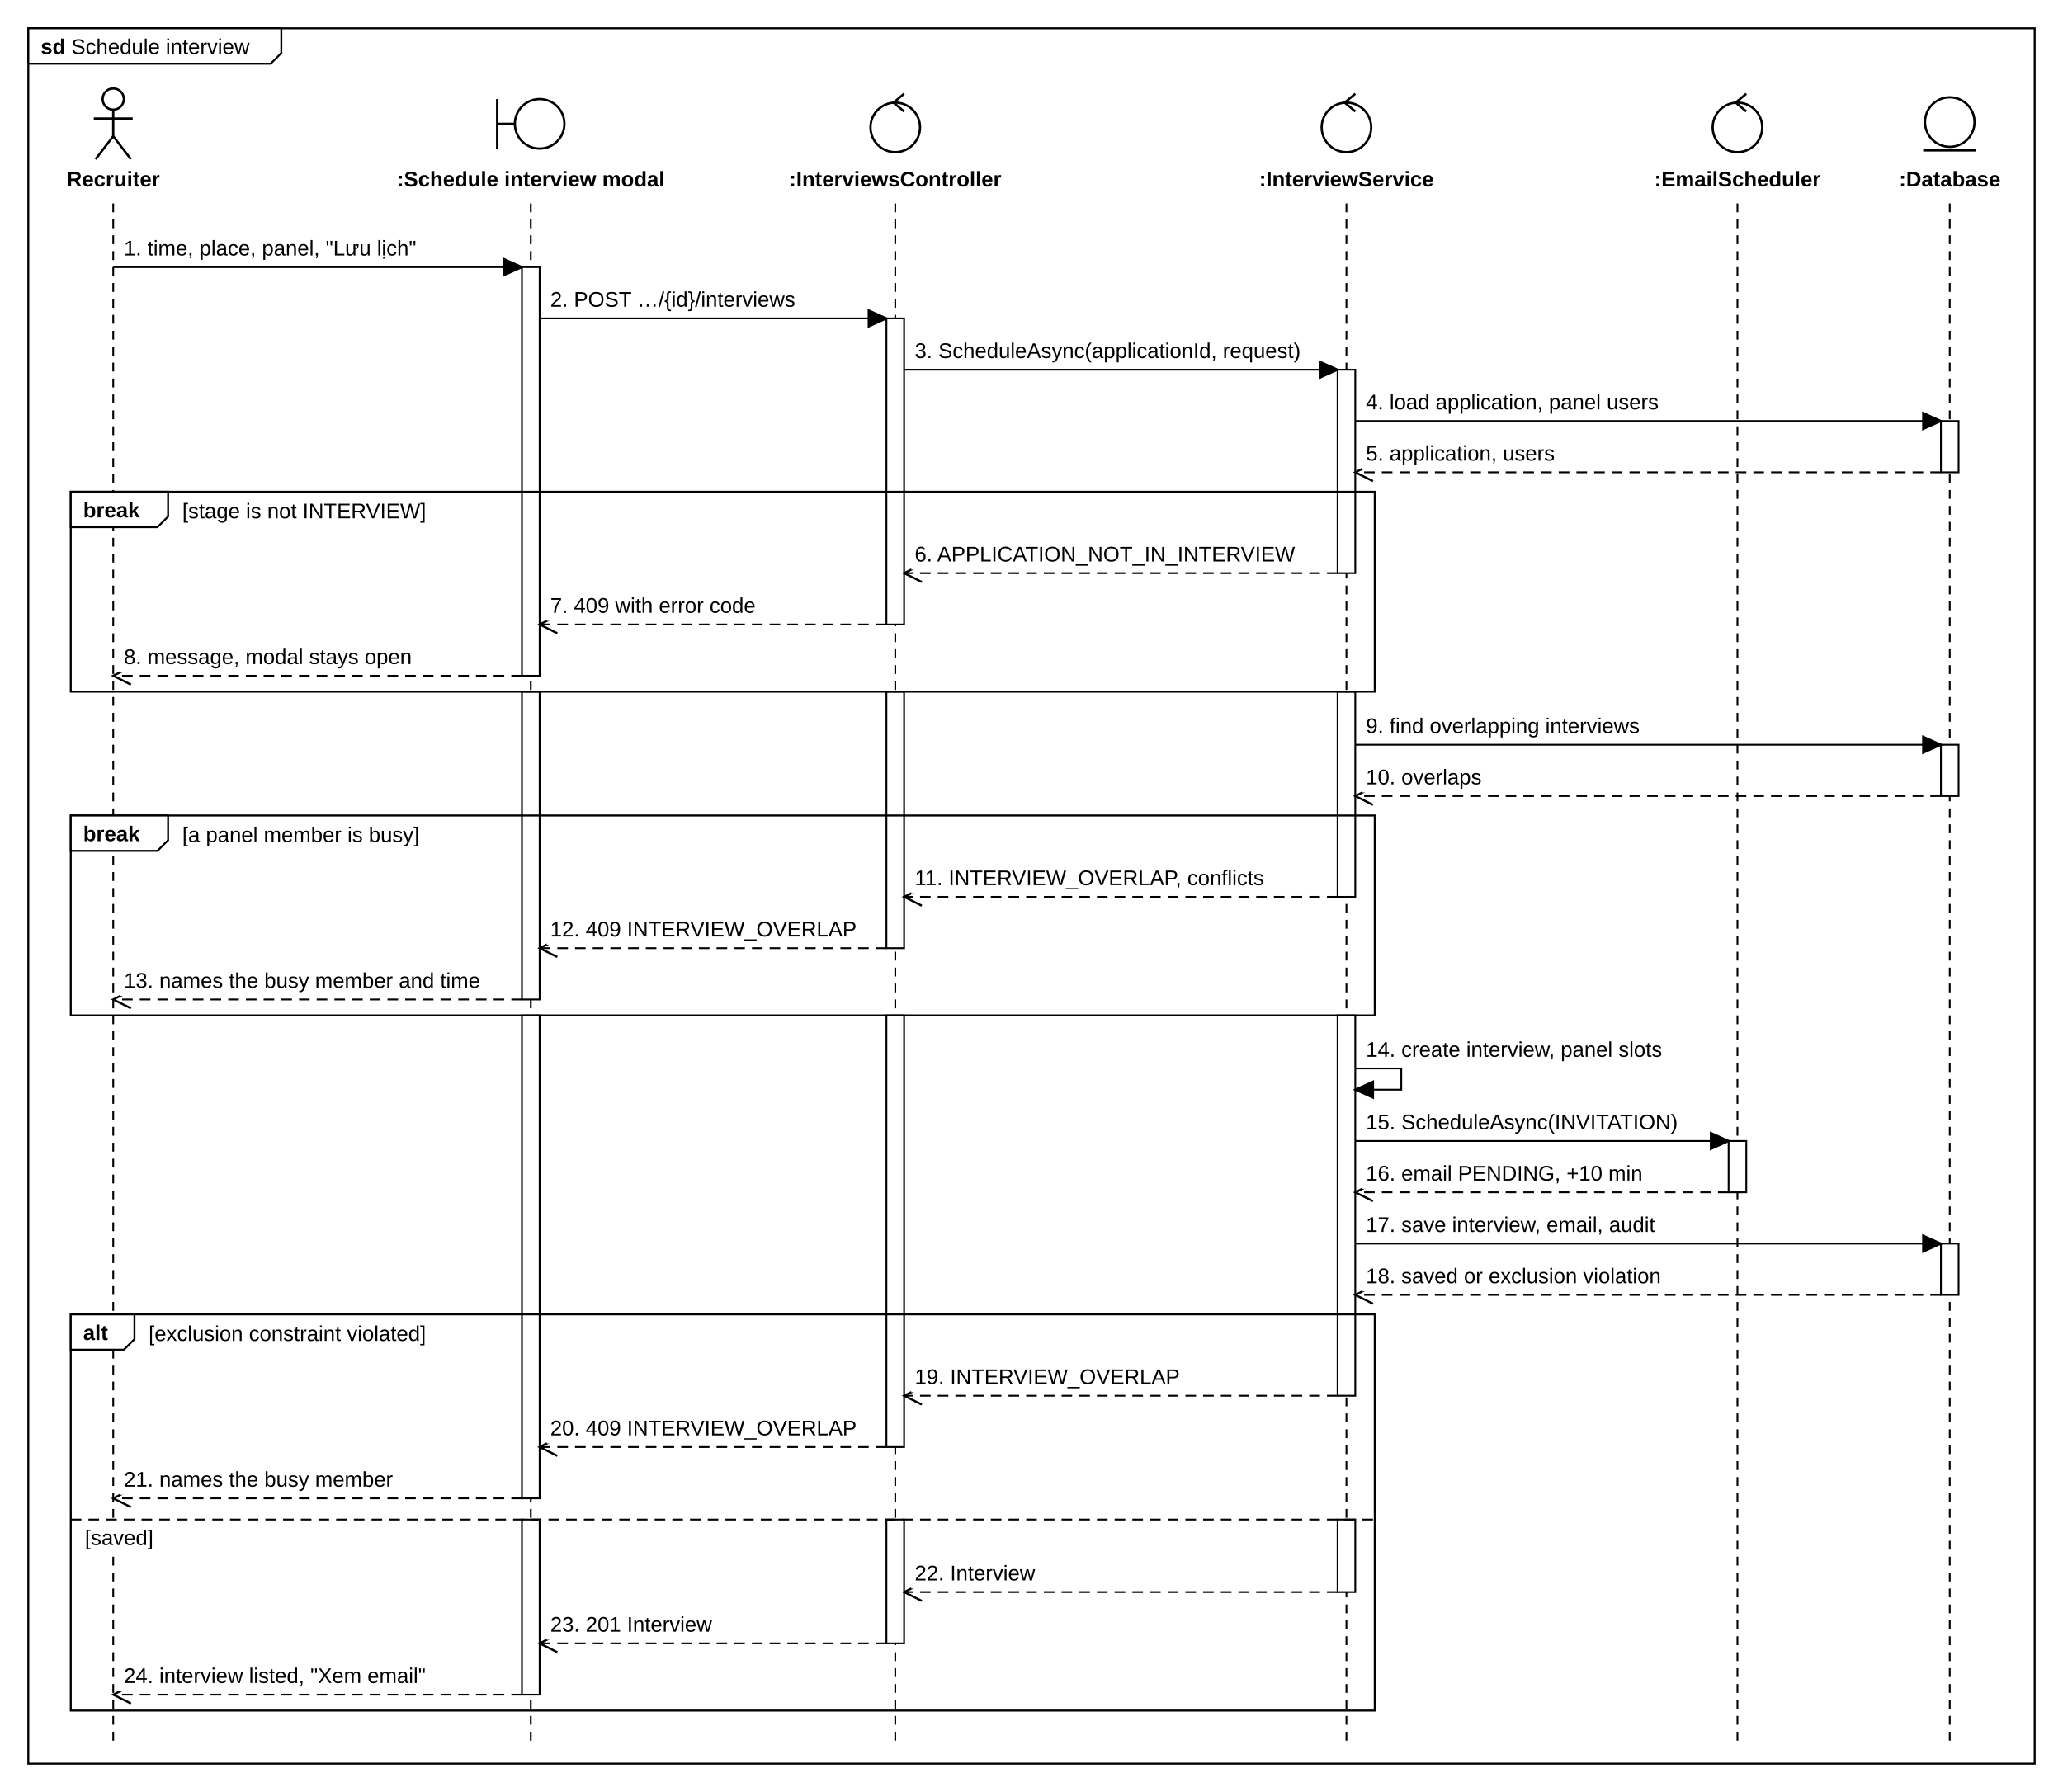
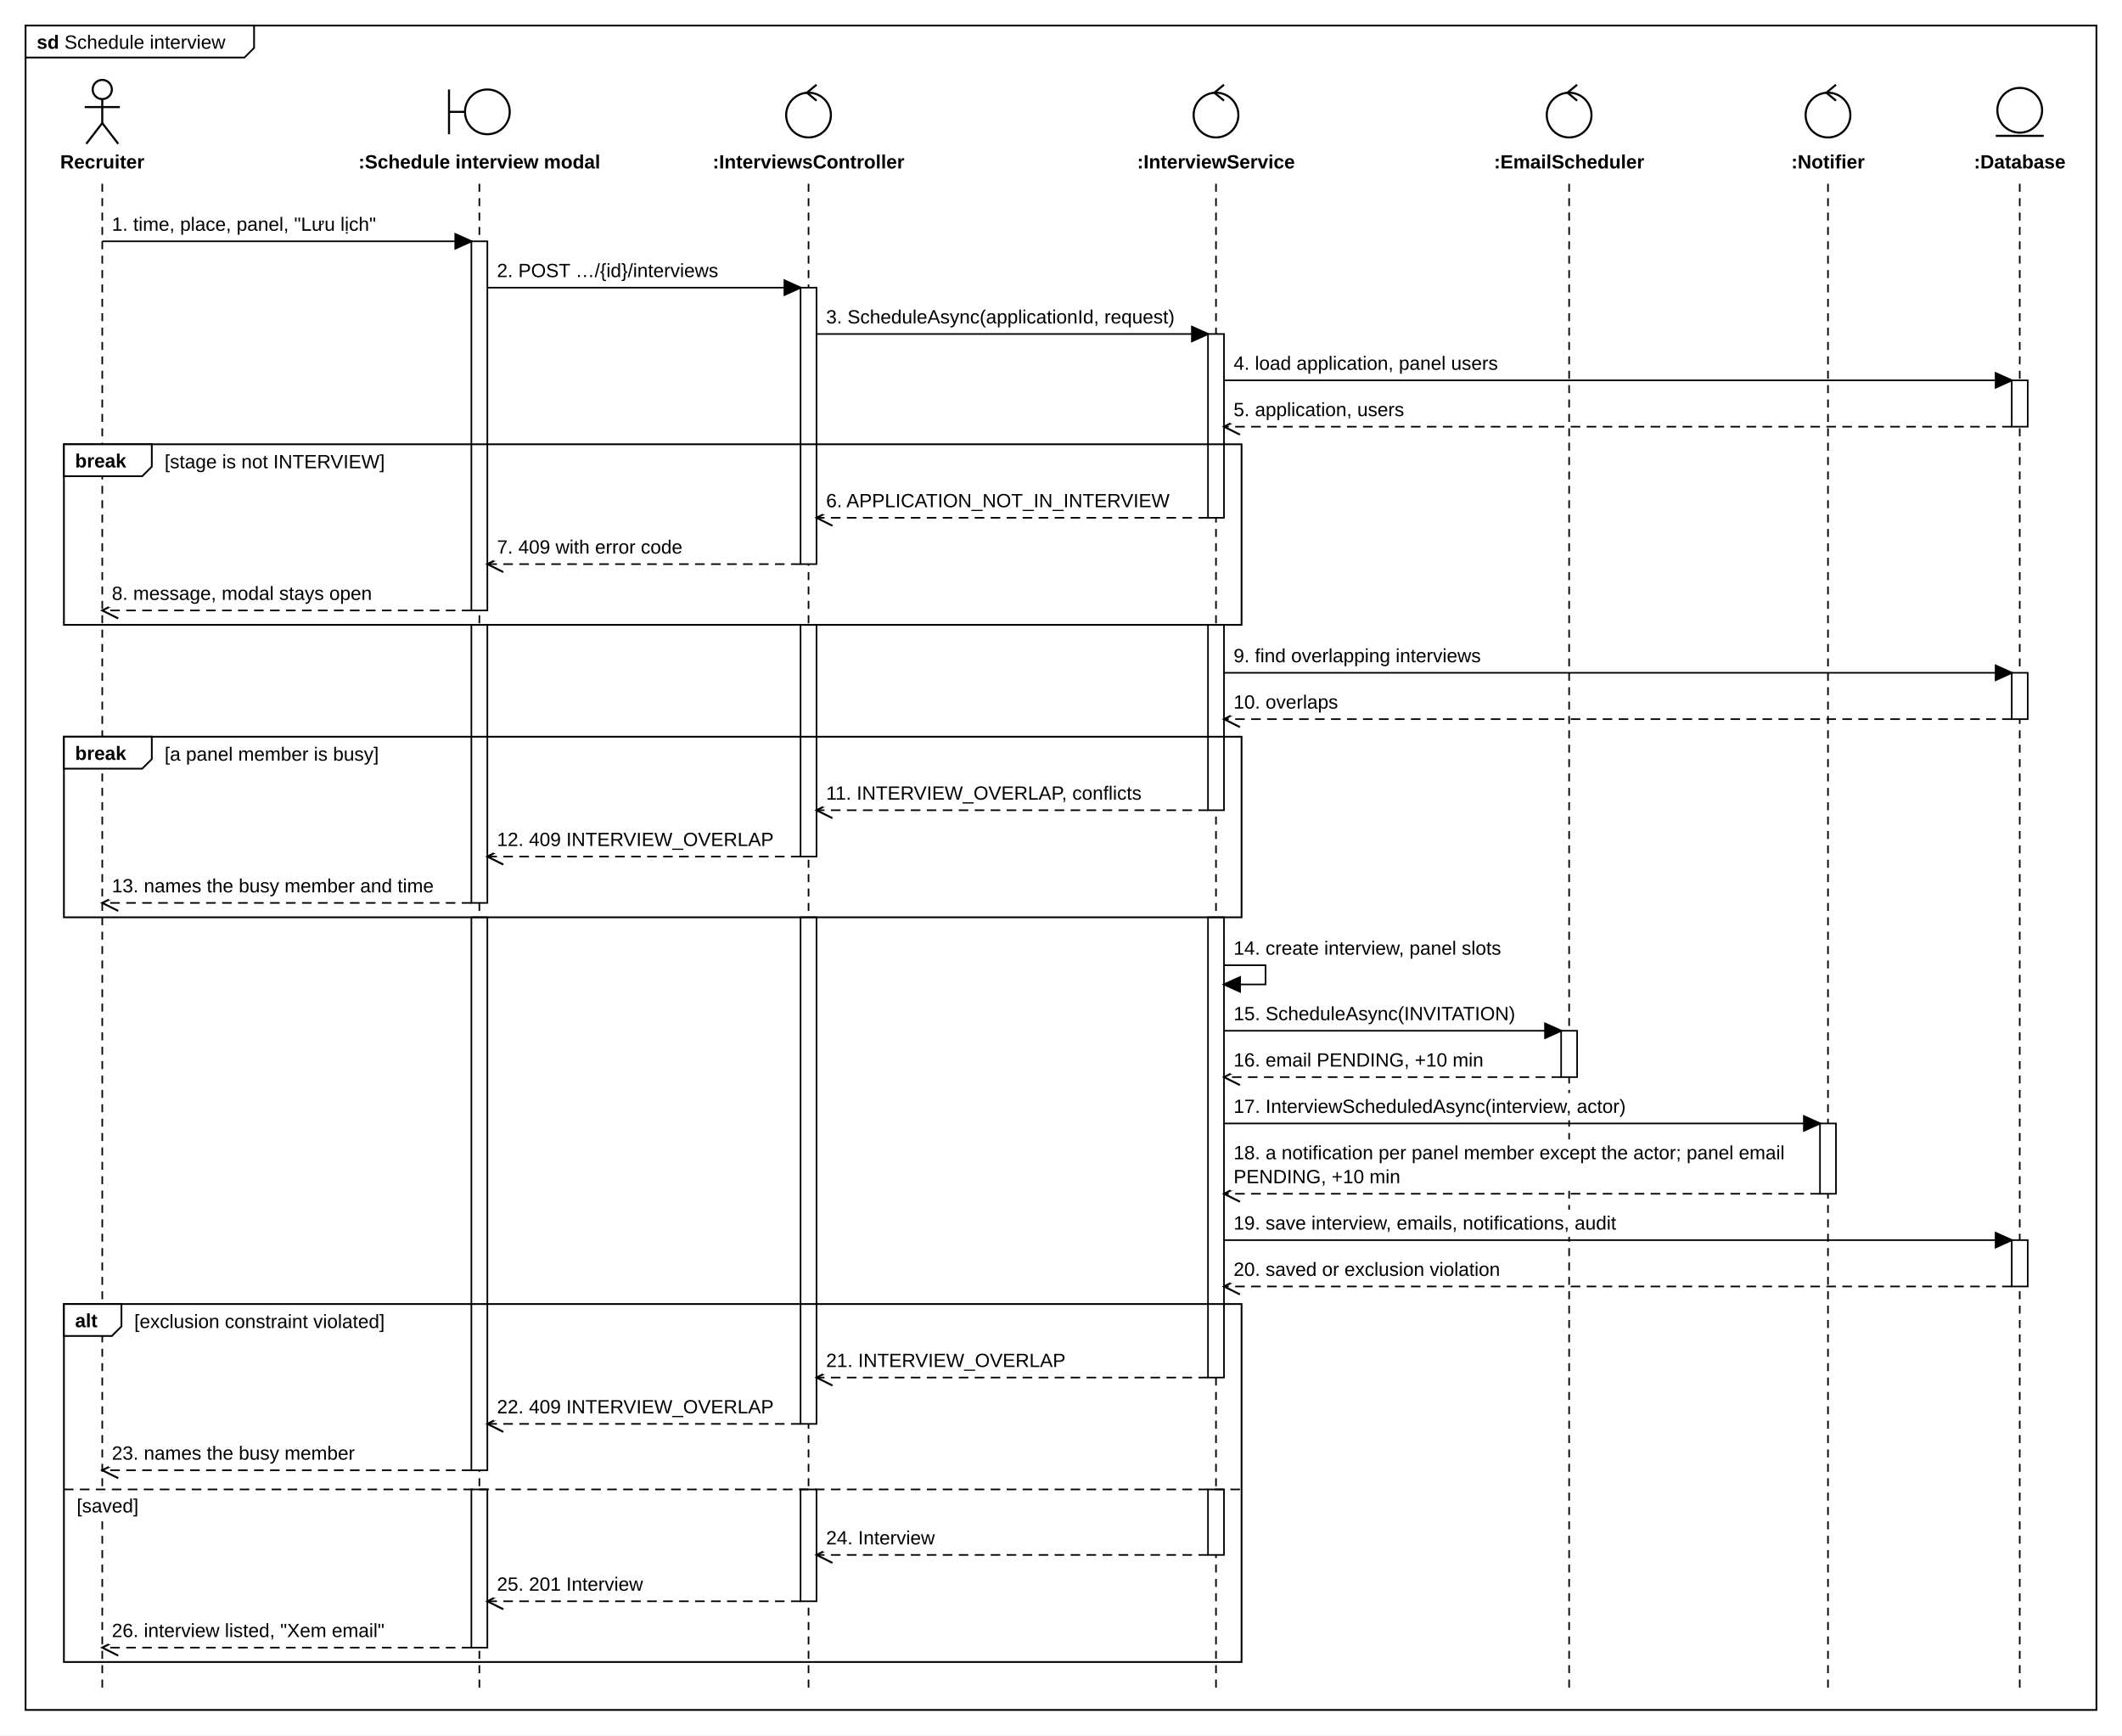
- <svg xmlns="http://www.w3.org/2000/svg" width="1166" height="1013" viewBox="0 0 1166 1013" font-family="Liberation Sans, Arial, Helvetica, sans-serif">
+ <svg xmlns="http://www.w3.org/2000/svg" width="1328" height="1086" viewBox="0 0 1328 1086" font-family="Liberation Sans, Arial, Helvetica, sans-serif">
  <rect width="100%" height="100%" fill="#ffffff" />
  <g transform="translate(7.0,16.0)">
-     <rect x="9.0" y="0.0" width="1134.0" height="981.0" fill="none" stroke="#000" stroke-width="1.1" />
+     <rect x="9.0" y="0.0" width="1296.0" height="1054.0" fill="none" stroke="#000" stroke-width="1.1" />
    <path d="M9.0,0.0 L152.0,0.0 L152.0,14.0 L146.0,20.0 L9.0,20.0 Z" fill="#fff" stroke="#000" stroke-width="1.1" />
    <text x="16.0" y="14.5" font-size="12" fill="#000000" text-anchor="start" font-weight="bold" xml:space="preserve">sd</text>
    <text x="30.0" y="14.5" font-size="12" fill="#000000" text-anchor="start" xml:space="preserve"> Schedule interview</text>
-     <path d="M57.0,99.0 L57.0,969.0" fill="none" stroke="#000000" stroke-width="1" stroke-dasharray="5 4" />
-     <path d="M293.0,99.0 L293.0,969.0" fill="none" stroke="#000000" stroke-width="1" stroke-dasharray="5 4" />
-     <path d="M499.0,99.0 L499.0,969.0" fill="none" stroke="#000000" stroke-width="1" stroke-dasharray="5 4" />
-     <path d="M754.0,99.0 L754.0,969.0" fill="none" stroke="#000000" stroke-width="1" stroke-dasharray="5 4" />
-     <path d="M975.0,99.0 L975.0,969.0" fill="none" stroke="#000000" stroke-width="1" stroke-dasharray="5 4" />
-     <path d="M1095.0,99.0 L1095.0,969.0" fill="none" stroke="#000000" stroke-width="1" stroke-dasharray="5 4" />
+     <path d="M57.0,99.0 L57.0,1042.0" fill="none" stroke="#000000" stroke-width="1" stroke-dasharray="5 4" />
+     <path d="M293.0,99.0 L293.0,1042.0" fill="none" stroke="#000000" stroke-width="1" stroke-dasharray="5 4" />
+     <path d="M499.0,99.0 L499.0,1042.0" fill="none" stroke="#000000" stroke-width="1" stroke-dasharray="5 4" />
+     <path d="M754.0,99.0 L754.0,1042.0" fill="none" stroke="#000000" stroke-width="1" stroke-dasharray="5 4" />
+     <path d="M975.0,99.0 L975.0,1042.0" fill="none" stroke="#000000" stroke-width="1" stroke-dasharray="5 4" />
+     <path d="M1137.0,99.0 L1137.0,1042.0" fill="none" stroke="#000000" stroke-width="1" stroke-dasharray="5 4" />
+     <path d="M1257.0,99.0 L1257.0,1042.0" fill="none" stroke="#000000" stroke-width="1" stroke-dasharray="5 4" />
    <circle cx="57.0" cy="40" r="6" fill="#fff" stroke="#000" stroke-width="1.3" />
    <line x1="57.0" y1="46" x2="57.0" y2="61" stroke="#000" stroke-width="1.3" fill="none" />
    <line x1="46.0" y1="51" x2="68.0" y2="51" stroke="#000" stroke-width="1.3" fill="none" />
    <line x1="57.0" y1="61" x2="47.0" y2="74" stroke="#000" stroke-width="1.3" fill="none" />
    <line x1="57.0" y1="61" x2="67.0" y2="74" stroke="#000" stroke-width="1.3" fill="none" />
    <text x="57.0" y="89.4" font-size="12" fill="#000000" text-anchor="middle" font-weight="bold" xml:space="preserve">Recruiter</text>
    <line x1="274.0" y1="40" x2="274.0" y2="68" stroke="#000" stroke-width="1.3" fill="none" />
    <line x1="274.0" y1="54" x2="284.0" y2="54" stroke="#000" stroke-width="1.3" fill="none" />
    <circle cx="298.0" cy="54" r="14" fill="#fff" stroke="#000" stroke-width="1.3" />
    <text x="293.0" y="89.4" font-size="12" fill="#000000" text-anchor="middle" font-weight="bold" xml:space="preserve">:Schedule interview modal</text>
    <circle cx="499.0" cy="56" r="14" fill="#fff" stroke="#000" stroke-width="1.3" />
    <path d="M504.0,37 L498.0,42 L504.0,47" fill="none" stroke="#000" stroke-width="1.3" />
    <text x="499.0" y="89.4" font-size="12" fill="#000000" text-anchor="middle" font-weight="bold" xml:space="preserve">:InterviewsController</text>
    <circle cx="754.0" cy="56" r="14" fill="#fff" stroke="#000" stroke-width="1.3" />
    <path d="M759.0,37 L753.0,42 L759.0,47" fill="none" stroke="#000" stroke-width="1.3" />
    <text x="754.0" y="89.4" font-size="12" fill="#000000" text-anchor="middle" font-weight="bold" xml:space="preserve">:InterviewService</text>
    <circle cx="975.0" cy="56" r="14" fill="#fff" stroke="#000" stroke-width="1.3" />
    <path d="M980.0,37 L974.0,42 L980.0,47" fill="none" stroke="#000" stroke-width="1.3" />
    <text x="975.0" y="89.4" font-size="12" fill="#000000" text-anchor="middle" font-weight="bold" xml:space="preserve">:EmailScheduler</text>
-     <circle cx="1095.0" cy="53" r="14" fill="#fff" stroke="#000" stroke-width="1.3" />
-     <line x1="1080.0" y1="69" x2="1110.0" y2="69" stroke="#000" stroke-width="1.3" />
-     <text x="1095.0" y="89.4" font-size="12" fill="#000000" text-anchor="middle" font-weight="bold" xml:space="preserve">:Database</text>
-     <rect x="1090.0" y="222.0" width="10.0" height="29.0" rx="0" fill="#ffffff" stroke="#000000" stroke-width="1" />
+     <circle cx="1137.0" cy="56" r="14" fill="#fff" stroke="#000" stroke-width="1.3" />
+     <path d="M1142.0,37 L1136.0,42 L1142.0,47" fill="none" stroke="#000" stroke-width="1.3" />
+     <text x="1137.0" y="89.4" font-size="12" fill="#000000" text-anchor="middle" font-weight="bold" xml:space="preserve">:Notifier</text>
+     <circle cx="1257.0" cy="53" r="14" fill="#fff" stroke="#000" stroke-width="1.3" />
+     <line x1="1242.0" y1="69" x2="1272.0" y2="69" stroke="#000" stroke-width="1.3" />
+     <text x="1257.0" y="89.4" font-size="12" fill="#000000" text-anchor="middle" font-weight="bold" xml:space="preserve">:Database</text>
+     <rect x="1252.0" y="222.0" width="10.0" height="29.0" rx="0" fill="#ffffff" stroke="#000000" stroke-width="1" />
    <rect x="749.0" y="193.0" width="10.0" height="115.0" rx="0" fill="#ffffff" stroke="#000000" stroke-width="1" />
    <rect x="494.0" y="164.0" width="10.0" height="173.0" rx="0" fill="#ffffff" stroke="#000000" stroke-width="1" />
    <rect x="288.0" y="135.0" width="10.0" height="231.0" rx="0" fill="#ffffff" stroke="#000000" stroke-width="1" />
-     <rect x="1090.0" y="405.0" width="10.0" height="29.0" rx="0" fill="#ffffff" stroke="#000000" stroke-width="1" />
+     <rect x="1252.0" y="405.0" width="10.0" height="29.0" rx="0" fill="#ffffff" stroke="#000000" stroke-width="1" />
    <rect x="749.0" y="375.0" width="10.0" height="116.0" rx="0" fill="#ffffff" stroke="#000000" stroke-width="1" />
    <rect x="494.0" y="375.0" width="10.0" height="145.0" rx="0" fill="#ffffff" stroke="#000000" stroke-width="1" />
    <rect x="288.0" y="375.0" width="10.0" height="174.0" rx="0" fill="#ffffff" stroke="#000000" stroke-width="1" />
    <rect x="970.0" y="629.0" width="10.0" height="29.0" rx="0" fill="#ffffff" stroke="#000000" stroke-width="1" />
-     <rect x="1090.0" y="687.0" width="10.0" height="29.0" rx="0" fill="#ffffff" stroke="#000000" stroke-width="1" />
-     <rect x="749.0" y="558.0" width="10.0" height="215.0" rx="0" fill="#ffffff" stroke="#000000" stroke-width="1" />
-     <rect x="494.0" y="558.0" width="10.0" height="244.0" rx="0" fill="#ffffff" stroke="#000000" stroke-width="1" />
-     <rect x="288.0" y="558.0" width="10.0" height="273.0" rx="0" fill="#ffffff" stroke="#000000" stroke-width="1" />
-     <rect x="749.0" y="843.0" width="10.0" height="41.0" rx="0" fill="#ffffff" stroke="#000000" stroke-width="1" />
-     <rect x="494.0" y="843.0" width="10.0" height="70.0" rx="0" fill="#ffffff" stroke="#000000" stroke-width="1" />
-     <rect x="288.0" y="843.0" width="10.0" height="99.0" rx="0" fill="#ffffff" stroke="#000000" stroke-width="1" />
+     <rect x="1132.0" y="687.0" width="10.0" height="44.0" rx="0" fill="#ffffff" stroke="#000000" stroke-width="1" />
+     <rect x="1252.0" y="760.0" width="10.0" height="29.0" rx="0" fill="#ffffff" stroke="#000000" stroke-width="1" />
+     <rect x="749.0" y="558.0" width="10.0" height="288.0" rx="0" fill="#ffffff" stroke="#000000" stroke-width="1" />
+     <rect x="494.0" y="558.0" width="10.0" height="317.0" rx="0" fill="#ffffff" stroke="#000000" stroke-width="1" />
+     <rect x="288.0" y="558.0" width="10.0" height="346.0" rx="0" fill="#ffffff" stroke="#000000" stroke-width="1" />
+     <rect x="749.0" y="916.0" width="10.0" height="41.0" rx="0" fill="#ffffff" stroke="#000000" stroke-width="1" />
+     <rect x="494.0" y="916.0" width="10.0" height="70.0" rx="0" fill="#ffffff" stroke="#000000" stroke-width="1" />
+     <rect x="288.0" y="916.0" width="10.0" height="99.0" rx="0" fill="#ffffff" stroke="#000000" stroke-width="1" />
    <rect x="33.0" y="262.0" width="737.0" height="113.0" fill="none" stroke="#000" stroke-width="1.1" />
    <path d="M33.0,262.0 L88.0,262.0 L88.0,276.0 L82.0,282.0 L33.0,282.0 Z" fill="#fff" stroke="#000" stroke-width="1.1" />
    <text x="40.0" y="276.5" font-size="12" fill="#000000" text-anchor="start" font-weight="bold" xml:space="preserve">break</text>
    <rect x="94.0" y="264.0" width="141.0" height="16.0" fill="#fff" />
    <text x="96.0" y="277.0" font-size="12" fill="#000000" text-anchor="start" xml:space="preserve">[stage is not INTERVIEW]</text>
    <rect x="33.0" y="445.0" width="737.0" height="113.0" fill="none" stroke="#000" stroke-width="1.1" />
    <path d="M33.0,445.0 L88.0,445.0 L88.0,459.0 L82.0,465.0 L33.0,465.0 Z" fill="#fff" stroke="#000" stroke-width="1.1" />
    <text x="40.0" y="459.5" font-size="12" fill="#000000" text-anchor="start" font-weight="bold" xml:space="preserve">break</text>
    <rect x="94.0" y="447.0" width="140.0" height="16.0" fill="#fff" />
    <text x="96.0" y="460.0" font-size="12" fill="#000000" text-anchor="start" xml:space="preserve">[a panel member is busy]</text>
-     <rect x="33.0" y="727.0" width="737.0" height="224.0" fill="none" stroke="#000" stroke-width="1.1" />
-     <path d="M33.0,727.0 L69.0,727.0 L69.0,741.0 L63.0,747.0 L33.0,747.0 Z" fill="#fff" stroke="#000" stroke-width="1.1" />
-     <text x="40.0" y="741.5" font-size="12" fill="#000000" text-anchor="start" font-weight="bold" xml:space="preserve">alt</text>
-     <rect x="75.0" y="729.0" width="164.0" height="16.0" fill="#fff" />
-     <text x="77.0" y="742.0" font-size="12" fill="#000000" text-anchor="start" xml:space="preserve">[exclusion constraint violated]</text>
-     <path d="M33.0,843.0 L770.0,843.0" fill="none" stroke="#000000" stroke-width="1" stroke-dasharray="6 4" />
-     <rect x="39.0" y="845.0" width="43.0" height="17.0" fill="#ffffff" />
-     <text x="41.0" y="857.4" font-size="12" fill="#000000" text-anchor="start" xml:space="preserve">[saved]</text>
+     <rect x="33.0" y="800.0" width="737.0" height="224.0" fill="none" stroke="#000" stroke-width="1.1" />
+     <path d="M33.0,800.0 L69.0,800.0 L69.0,814.0 L63.0,820.0 L33.0,820.0 Z" fill="#fff" stroke="#000" stroke-width="1.1" />
+     <text x="40.0" y="814.5" font-size="12" fill="#000000" text-anchor="start" font-weight="bold" xml:space="preserve">alt</text>
+     <rect x="75.0" y="802.0" width="164.0" height="16.0" fill="#fff" />
+     <text x="77.0" y="815.0" font-size="12" fill="#000000" text-anchor="start" xml:space="preserve">[exclusion constraint violated]</text>
+     <path d="M33.0,916.0 L770.0,916.0" fill="none" stroke="#000000" stroke-width="1" stroke-dasharray="6 4" />
+     <rect x="39.0" y="918.0" width="43.0" height="17.0" fill="#ffffff" />
+     <text x="41.0" y="930.4" font-size="12" fill="#000000" text-anchor="start" xml:space="preserve">[saved]</text>
    <path d="M57.0,135.0 L288.0,135.0" fill="none" stroke="#000000" stroke-width="1" />
    <path d="M288.0,135.0 L278.0,139.5 L278.0,130.5 Z" fill="#000000" stroke="#000000" stroke-width="1.2" />
    <path d="M298.0,164.0 L494.0,164.0" fill="none" stroke="#000000" stroke-width="1" />
    <path d="M494.0,164.0 L484.0,168.5 L484.0,159.5 Z" fill="#000000" stroke="#000000" stroke-width="1.2" />
    <path d="M504.0,193.0 L749.0,193.0" fill="none" stroke="#000000" stroke-width="1" />
    <path d="M749.0,193.0 L739.0,197.5 L739.0,188.5 Z" fill="#000000" stroke="#000000" stroke-width="1.2" />
-     <path d="M759.0,222.0 L1090.0,222.0" fill="none" stroke="#000000" stroke-width="1" />
-     <path d="M1090.0,222.0 L1080.0,226.5 L1080.0,217.5 Z" fill="#000000" stroke="#000000" stroke-width="1.2" />
-     <path d="M1090.0,251.0 L759.0,251.0" fill="none" stroke="#000000" stroke-width="1" stroke-dasharray="6 4" />
+     <path d="M759.0,222.0 L1252.0,222.0" fill="none" stroke="#000000" stroke-width="1" />
+     <path d="M1252.0,222.0 L1242.0,226.5 L1242.0,217.5 Z" fill="#000000" stroke="#000000" stroke-width="1.2" />
+     <path d="M1252.0,251.0 L759.0,251.0" fill="none" stroke="#000000" stroke-width="1" stroke-dasharray="6 4" />
    <path d="M769.0,246.0 L759.0,251.0 L769.0,256.0" fill="none" stroke="#000000" stroke-width="1.2" />
    <path d="M749.0,308.0 L504.0,308.0" fill="none" stroke="#000000" stroke-width="1" stroke-dasharray="6 4" />
    <path d="M514.0,303.0 L504.0,308.0 L514.0,313.0" fill="none" stroke="#000000" stroke-width="1.2" />
    <path d="M494.0,337.0 L298.0,337.0" fill="none" stroke="#000000" stroke-width="1" stroke-dasharray="6 4" />
    <path d="M308.0,332.0 L298.0,337.0 L308.0,342.0" fill="none" stroke="#000000" stroke-width="1.2" />
    <path d="M288.0,366.0 L57.0,366.0" fill="none" stroke="#000000" stroke-width="1" stroke-dasharray="6 4" />
    <path d="M67.0,361.0 L57.0,366.0 L67.0,371.0" fill="none" stroke="#000000" stroke-width="1.2" />
-     <path d="M759.0,405.0 L1090.0,405.0" fill="none" stroke="#000000" stroke-width="1" />
-     <path d="M1090.0,405.0 L1080.0,409.5 L1080.0,400.5 Z" fill="#000000" stroke="#000000" stroke-width="1.2" />
-     <path d="M1090.0,434.0 L759.0,434.0" fill="none" stroke="#000000" stroke-width="1" stroke-dasharray="6 4" />
+     <path d="M759.0,405.0 L1252.0,405.0" fill="none" stroke="#000000" stroke-width="1" />
+     <path d="M1252.0,405.0 L1242.0,409.5 L1242.0,400.5 Z" fill="#000000" stroke="#000000" stroke-width="1.2" />
+     <path d="M1252.0,434.0 L759.0,434.0" fill="none" stroke="#000000" stroke-width="1" stroke-dasharray="6 4" />
    <path d="M769.0,429.0 L759.0,434.0 L769.0,439.0" fill="none" stroke="#000000" stroke-width="1.2" />
    <path d="M749.0,491.0 L504.0,491.0" fill="none" stroke="#000000" stroke-width="1" stroke-dasharray="6 4" />
    <path d="M514.0,486.0 L504.0,491.0 L514.0,496.0" fill="none" stroke="#000000" stroke-width="1.2" />
    <path d="M494.0,520.0 L298.0,520.0" fill="none" stroke="#000000" stroke-width="1" stroke-dasharray="6 4" />
    <path d="M308.0,515.0 L298.0,520.0 L308.0,525.0" fill="none" stroke="#000000" stroke-width="1.2" />
    <path d="M288.0,549.0 L57.0,549.0" fill="none" stroke="#000000" stroke-width="1" stroke-dasharray="6 4" />
    <path d="M67.0,544.0 L57.0,549.0 L67.0,554.0" fill="none" stroke="#000000" stroke-width="1.2" />
    <path d="M759.0,588.0 L785.0,588.0 L785.0,600.0 L759.0,600.0" fill="none" stroke="#000000" stroke-width="1" />
    <path d="M759.0,600.0 L769.0,595.5 L769.0,604.5 Z" fill="#000000" stroke="#000000" stroke-width="1.2" />
    <path d="M759.0,629.0 L970.0,629.0" fill="none" stroke="#000000" stroke-width="1" />
    <path d="M970.0,629.0 L960.0,633.5 L960.0,624.5 Z" fill="#000000" stroke="#000000" stroke-width="1.2" />
    <path d="M970.0,658.0 L759.0,658.0" fill="none" stroke="#000000" stroke-width="1" stroke-dasharray="6 4" />
    <path d="M769.0,653.0 L759.0,658.0 L769.0,663.0" fill="none" stroke="#000000" stroke-width="1.2" />
-     <path d="M759.0,687.0 L1090.0,687.0" fill="none" stroke="#000000" stroke-width="1" />
-     <path d="M1090.0,687.0 L1080.0,691.5 L1080.0,682.5 Z" fill="#000000" stroke="#000000" stroke-width="1.2" />
-     <path d="M1090.0,716.0 L759.0,716.0" fill="none" stroke="#000000" stroke-width="1" stroke-dasharray="6 4" />
-     <path d="M769.0,711.0 L759.0,716.0 L769.0,721.0" fill="none" stroke="#000000" stroke-width="1.2" />
-     <path d="M749.0,773.0 L504.0,773.0" fill="none" stroke="#000000" stroke-width="1" stroke-dasharray="6 4" />
-     <path d="M514.0,768.0 L504.0,773.0 L514.0,778.0" fill="none" stroke="#000000" stroke-width="1.2" />
-     <path d="M494.0,802.0 L298.0,802.0" fill="none" stroke="#000000" stroke-width="1" stroke-dasharray="6 4" />
-     <path d="M308.0,797.0 L298.0,802.0 L308.0,807.0" fill="none" stroke="#000000" stroke-width="1.2" />
-     <path d="M288.0,831.0 L57.0,831.0" fill="none" stroke="#000000" stroke-width="1" stroke-dasharray="6 4" />
-     <path d="M67.0,826.0 L57.0,831.0 L67.0,836.0" fill="none" stroke="#000000" stroke-width="1.2" />
-     <path d="M749.0,884.0 L504.0,884.0" fill="none" stroke="#000000" stroke-width="1" stroke-dasharray="6 4" />
-     <path d="M514.0,879.0 L504.0,884.0 L514.0,889.0" fill="none" stroke="#000000" stroke-width="1.2" />
-     <path d="M494.0,913.0 L298.0,913.0" fill="none" stroke="#000000" stroke-width="1" stroke-dasharray="6 4" />
-     <path d="M308.0,908.0 L298.0,913.0 L308.0,918.0" fill="none" stroke="#000000" stroke-width="1.2" />
-     <path d="M288.0,942.0 L57.0,942.0" fill="none" stroke="#000000" stroke-width="1" stroke-dasharray="6 4" />
-     <path d="M67.0,937.0 L57.0,942.0 L67.0,947.0" fill="none" stroke="#000000" stroke-width="1.2" />
+     <path d="M759.0,687.0 L1132.0,687.0" fill="none" stroke="#000000" stroke-width="1" />
+     <path d="M1132.0,687.0 L1122.0,691.5 L1122.0,682.5 Z" fill="#000000" stroke="#000000" stroke-width="1.2" />
+     <path d="M1132.0,731.0 L759.0,731.0" fill="none" stroke="#000000" stroke-width="1" stroke-dasharray="6 4" />
+     <path d="M769.0,726.0 L759.0,731.0 L769.0,736.0" fill="none" stroke="#000000" stroke-width="1.2" />
+     <path d="M759.0,760.0 L1252.0,760.0" fill="none" stroke="#000000" stroke-width="1" />
+     <path d="M1252.0,760.0 L1242.0,764.5 L1242.0,755.5 Z" fill="#000000" stroke="#000000" stroke-width="1.2" />
+     <path d="M1252.0,789.0 L759.0,789.0" fill="none" stroke="#000000" stroke-width="1" stroke-dasharray="6 4" />
+     <path d="M769.0,784.0 L759.0,789.0 L769.0,794.0" fill="none" stroke="#000000" stroke-width="1.2" />
+     <path d="M749.0,846.0 L504.0,846.0" fill="none" stroke="#000000" stroke-width="1" stroke-dasharray="6 4" />
+     <path d="M514.0,841.0 L504.0,846.0 L514.0,851.0" fill="none" stroke="#000000" stroke-width="1.2" />
+     <path d="M494.0,875.0 L298.0,875.0" fill="none" stroke="#000000" stroke-width="1" stroke-dasharray="6 4" />
+     <path d="M308.0,870.0 L298.0,875.0 L308.0,880.0" fill="none" stroke="#000000" stroke-width="1.2" />
+     <path d="M288.0,904.0 L57.0,904.0" fill="none" stroke="#000000" stroke-width="1" stroke-dasharray="6 4" />
+     <path d="M67.0,899.0 L57.0,904.0 L67.0,909.0" fill="none" stroke="#000000" stroke-width="1.2" />
+     <path d="M749.0,957.0 L504.0,957.0" fill="none" stroke="#000000" stroke-width="1" stroke-dasharray="6 4" />
+     <path d="M514.0,952.0 L504.0,957.0 L514.0,962.0" fill="none" stroke="#000000" stroke-width="1.2" />
+     <path d="M494.0,986.0 L298.0,986.0" fill="none" stroke="#000000" stroke-width="1" stroke-dasharray="6 4" />
+     <path d="M308.0,981.0 L298.0,986.0 L308.0,991.0" fill="none" stroke="#000000" stroke-width="1.2" />
+     <path d="M288.0,1015.0 L57.0,1015.0" fill="none" stroke="#000000" stroke-width="1" stroke-dasharray="6 4" />
+     <path d="M67.0,1010.0 L57.0,1015.0 L67.0,1020.0" fill="none" stroke="#000000" stroke-width="1.2" />
    <rect x="61.0" y="116.0" width="171.0" height="17.0" fill="#ffffff" />
    <text x="63.0" y="128.4" font-size="12" fill="#000000" text-anchor="start" xml:space="preserve">1. time, place, panel, "Lưu lịch"</text>
    <rect x="302.0" y="145.0" width="143.0" height="17.0" fill="#ffffff" />
    <text x="304.0" y="157.4" font-size="12" fill="#000000" text-anchor="start" xml:space="preserve">2. POST …/{id}/interviews</text>
    <rect x="508.0" y="174.0" width="227.0" height="17.0" fill="#ffffff" />
    <text x="510.0" y="186.4" font-size="12" fill="#000000" text-anchor="start" xml:space="preserve">3. ScheduleAsync(applicationId, request)</text>
    <rect x="763.0" y="203.0" width="174.0" height="17.0" fill="#ffffff" />
    <text x="765.0" y="215.4" font-size="12" fill="#000000" text-anchor="start" xml:space="preserve">4. load application, panel users</text>
    <rect x="763.0" y="232.0" width="113.0" height="17.0" fill="#ffffff" />
    <text x="765.0" y="244.4" font-size="12" fill="#000000" text-anchor="start" xml:space="preserve">5. application, users</text>
    <rect x="508.0" y="289.0" width="220.0" height="17.0" fill="#ffffff" />
    <text x="510.0" y="301.4" font-size="12" fill="#000000" text-anchor="start" xml:space="preserve">6. APPLICATION_NOT_IN_INTERVIEW</text>
    <rect x="302.0" y="318.0" width="122.0" height="17.0" fill="#ffffff" />
    <text x="304.0" y="330.4" font-size="12" fill="#000000" text-anchor="start" xml:space="preserve">7. 409 with error code</text>
    <rect x="61.0" y="347.0" width="169.0" height="17.0" fill="#ffffff" />
    <text x="63.0" y="359.4" font-size="12" fill="#000000" text-anchor="start" xml:space="preserve">8. message, modal stays open</text>
    <rect x="763.0" y="386.0" width="163.0" height="17.0" fill="#ffffff" />
    <text x="765.0" y="398.4" font-size="12" fill="#000000" text-anchor="start" xml:space="preserve">9. find overlapping interviews</text>
    <rect x="763.0" y="415.0" width="71.0" height="17.0" fill="#ffffff" />
    <text x="765.0" y="427.4" font-size="12" fill="#000000" text-anchor="start" xml:space="preserve">10. overlaps</text>
    <rect x="508.0" y="472.0" width="204.0" height="17.0" fill="#ffffff" />
    <text x="510.0" y="484.4" font-size="12" fill="#000000" text-anchor="start" xml:space="preserve">11. INTERVIEW_OVERLAP, conflicts</text>
    <rect x="302.0" y="501.0" width="178.0" height="17.0" fill="#ffffff" />
    <text x="304.0" y="513.4" font-size="12" fill="#000000" text-anchor="start" xml:space="preserve">12. 409 INTERVIEW_OVERLAP</text>
    <rect x="61.0" y="530.0" width="208.0" height="17.0" fill="#ffffff" />
    <text x="63.0" y="542.4" font-size="12" fill="#000000" text-anchor="start" xml:space="preserve">13. names the busy member and time</text>
    <rect x="763.0" y="569.0" width="175.0" height="17.0" fill="#ffffff" />
    <text x="765.0" y="581.4" font-size="12" fill="#000000" text-anchor="start" xml:space="preserve">14. create interview, panel slots</text>
    <rect x="763.0" y="610.0" width="183.0" height="17.0" fill="#ffffff" />
    <text x="765.0" y="622.4" font-size="12" fill="#000000" text-anchor="start" xml:space="preserve">15. ScheduleAsync(INVITATION)</text>
    <rect x="763.0" y="639.0" width="162.0" height="17.0" fill="#ffffff" />
    <text x="765.0" y="651.4" font-size="12" fill="#000000" text-anchor="start" xml:space="preserve">16. email PENDING, +10 min</text>
-     <rect x="763.0" y="668.0" width="171.0" height="17.0" fill="#ffffff" />
-     <text x="765.0" y="680.4" font-size="12" fill="#000000" text-anchor="start" xml:space="preserve">17. save interview, email, audit</text>
-     <rect x="763.0" y="697.0" width="175.0" height="17.0" fill="#ffffff" />
-     <text x="765.0" y="709.4" font-size="12" fill="#000000" text-anchor="start" xml:space="preserve">18. saved or exclusion violation</text>
-     <rect x="508.0" y="754.0" width="154.0" height="17.0" fill="#ffffff" />
-     <text x="510.0" y="766.4" font-size="12" fill="#000000" text-anchor="start" xml:space="preserve">19. INTERVIEW_OVERLAP</text>
-     <rect x="302.0" y="783.0" width="178.0" height="17.0" fill="#ffffff" />
-     <text x="304.0" y="795.4" font-size="12" fill="#000000" text-anchor="start" xml:space="preserve">20. 409 INTERVIEW_OVERLAP</text>
-     <rect x="61.0" y="812.0" width="158.0" height="17.0" fill="#ffffff" />
-     <text x="63.0" y="824.4" font-size="12" fill="#000000" text-anchor="start" xml:space="preserve">21. names the busy member</text>
-     <rect x="508.0" y="865.0" width="73.0" height="17.0" fill="#ffffff" />
-     <text x="510.0" y="877.4" font-size="12" fill="#000000" text-anchor="start" xml:space="preserve">22. Interview</text>
-     <rect x="302.0" y="894.0" width="97.0" height="17.0" fill="#ffffff" />
-     <text x="304.0" y="906.4" font-size="12" fill="#000000" text-anchor="start" xml:space="preserve">23. 201 Interview</text>
-     <rect x="61.0" y="923.0" width="177.0" height="17.0" fill="#ffffff" />
-     <text x="63.0" y="935.4" font-size="12" fill="#000000" text-anchor="start" xml:space="preserve">24. interview listed, "Xem email"</text>
+     <rect x="763.0" y="668.0" width="255.0" height="17.0" fill="#ffffff" />
+     <text x="765.0" y="680.4" font-size="12" fill="#000000" text-anchor="start" xml:space="preserve">17. InterviewScheduledAsync(interview, actor)</text>
+     <rect x="763.0" y="697.0" width="355.0" height="32.0" fill="#ffffff" />
+     <text x="765.0" y="709.4" font-size="12" fill="#000000" text-anchor="start" xml:space="preserve">18. a notification per panel member except the actor; panel email</text>
+     <text x="765.0" y="724.4" font-size="12" fill="#000000" text-anchor="start" xml:space="preserve">PENDING, +10 min</text>
+     <rect x="763.0" y="741.0" width="248.0" height="17.0" fill="#ffffff" />
+     <text x="765.0" y="753.4" font-size="12" fill="#000000" text-anchor="start" xml:space="preserve">19. save interview, emails, notifications, audit</text>
+     <rect x="763.0" y="770.0" width="175.0" height="17.0" fill="#ffffff" />
+     <text x="765.0" y="782.4" font-size="12" fill="#000000" text-anchor="start" xml:space="preserve">20. saved or exclusion violation</text>
+     <rect x="508.0" y="827.0" width="154.0" height="17.0" fill="#ffffff" />
+     <text x="510.0" y="839.4" font-size="12" fill="#000000" text-anchor="start" xml:space="preserve">21. INTERVIEW_OVERLAP</text>
+     <rect x="302.0" y="856.0" width="178.0" height="17.0" fill="#ffffff" />
+     <text x="304.0" y="868.4" font-size="12" fill="#000000" text-anchor="start" xml:space="preserve">22. 409 INTERVIEW_OVERLAP</text>
+     <rect x="61.0" y="885.0" width="158.0" height="17.0" fill="#ffffff" />
+     <text x="63.0" y="897.4" font-size="12" fill="#000000" text-anchor="start" xml:space="preserve">23. names the busy member</text>
+     <rect x="508.0" y="938.0" width="73.0" height="17.0" fill="#ffffff" />
+     <text x="510.0" y="950.4" font-size="12" fill="#000000" text-anchor="start" xml:space="preserve">24. Interview</text>
+     <rect x="302.0" y="967.0" width="97.0" height="17.0" fill="#ffffff" />
+     <text x="304.0" y="979.4" font-size="12" fill="#000000" text-anchor="start" xml:space="preserve">25. 201 Interview</text>
+     <rect x="61.0" y="996.0" width="177.0" height="17.0" fill="#ffffff" />
+     <text x="63.0" y="1008.4" font-size="12" fill="#000000" text-anchor="start" xml:space="preserve">26. interview listed, "Xem email"</text>
  </g>
</svg>
